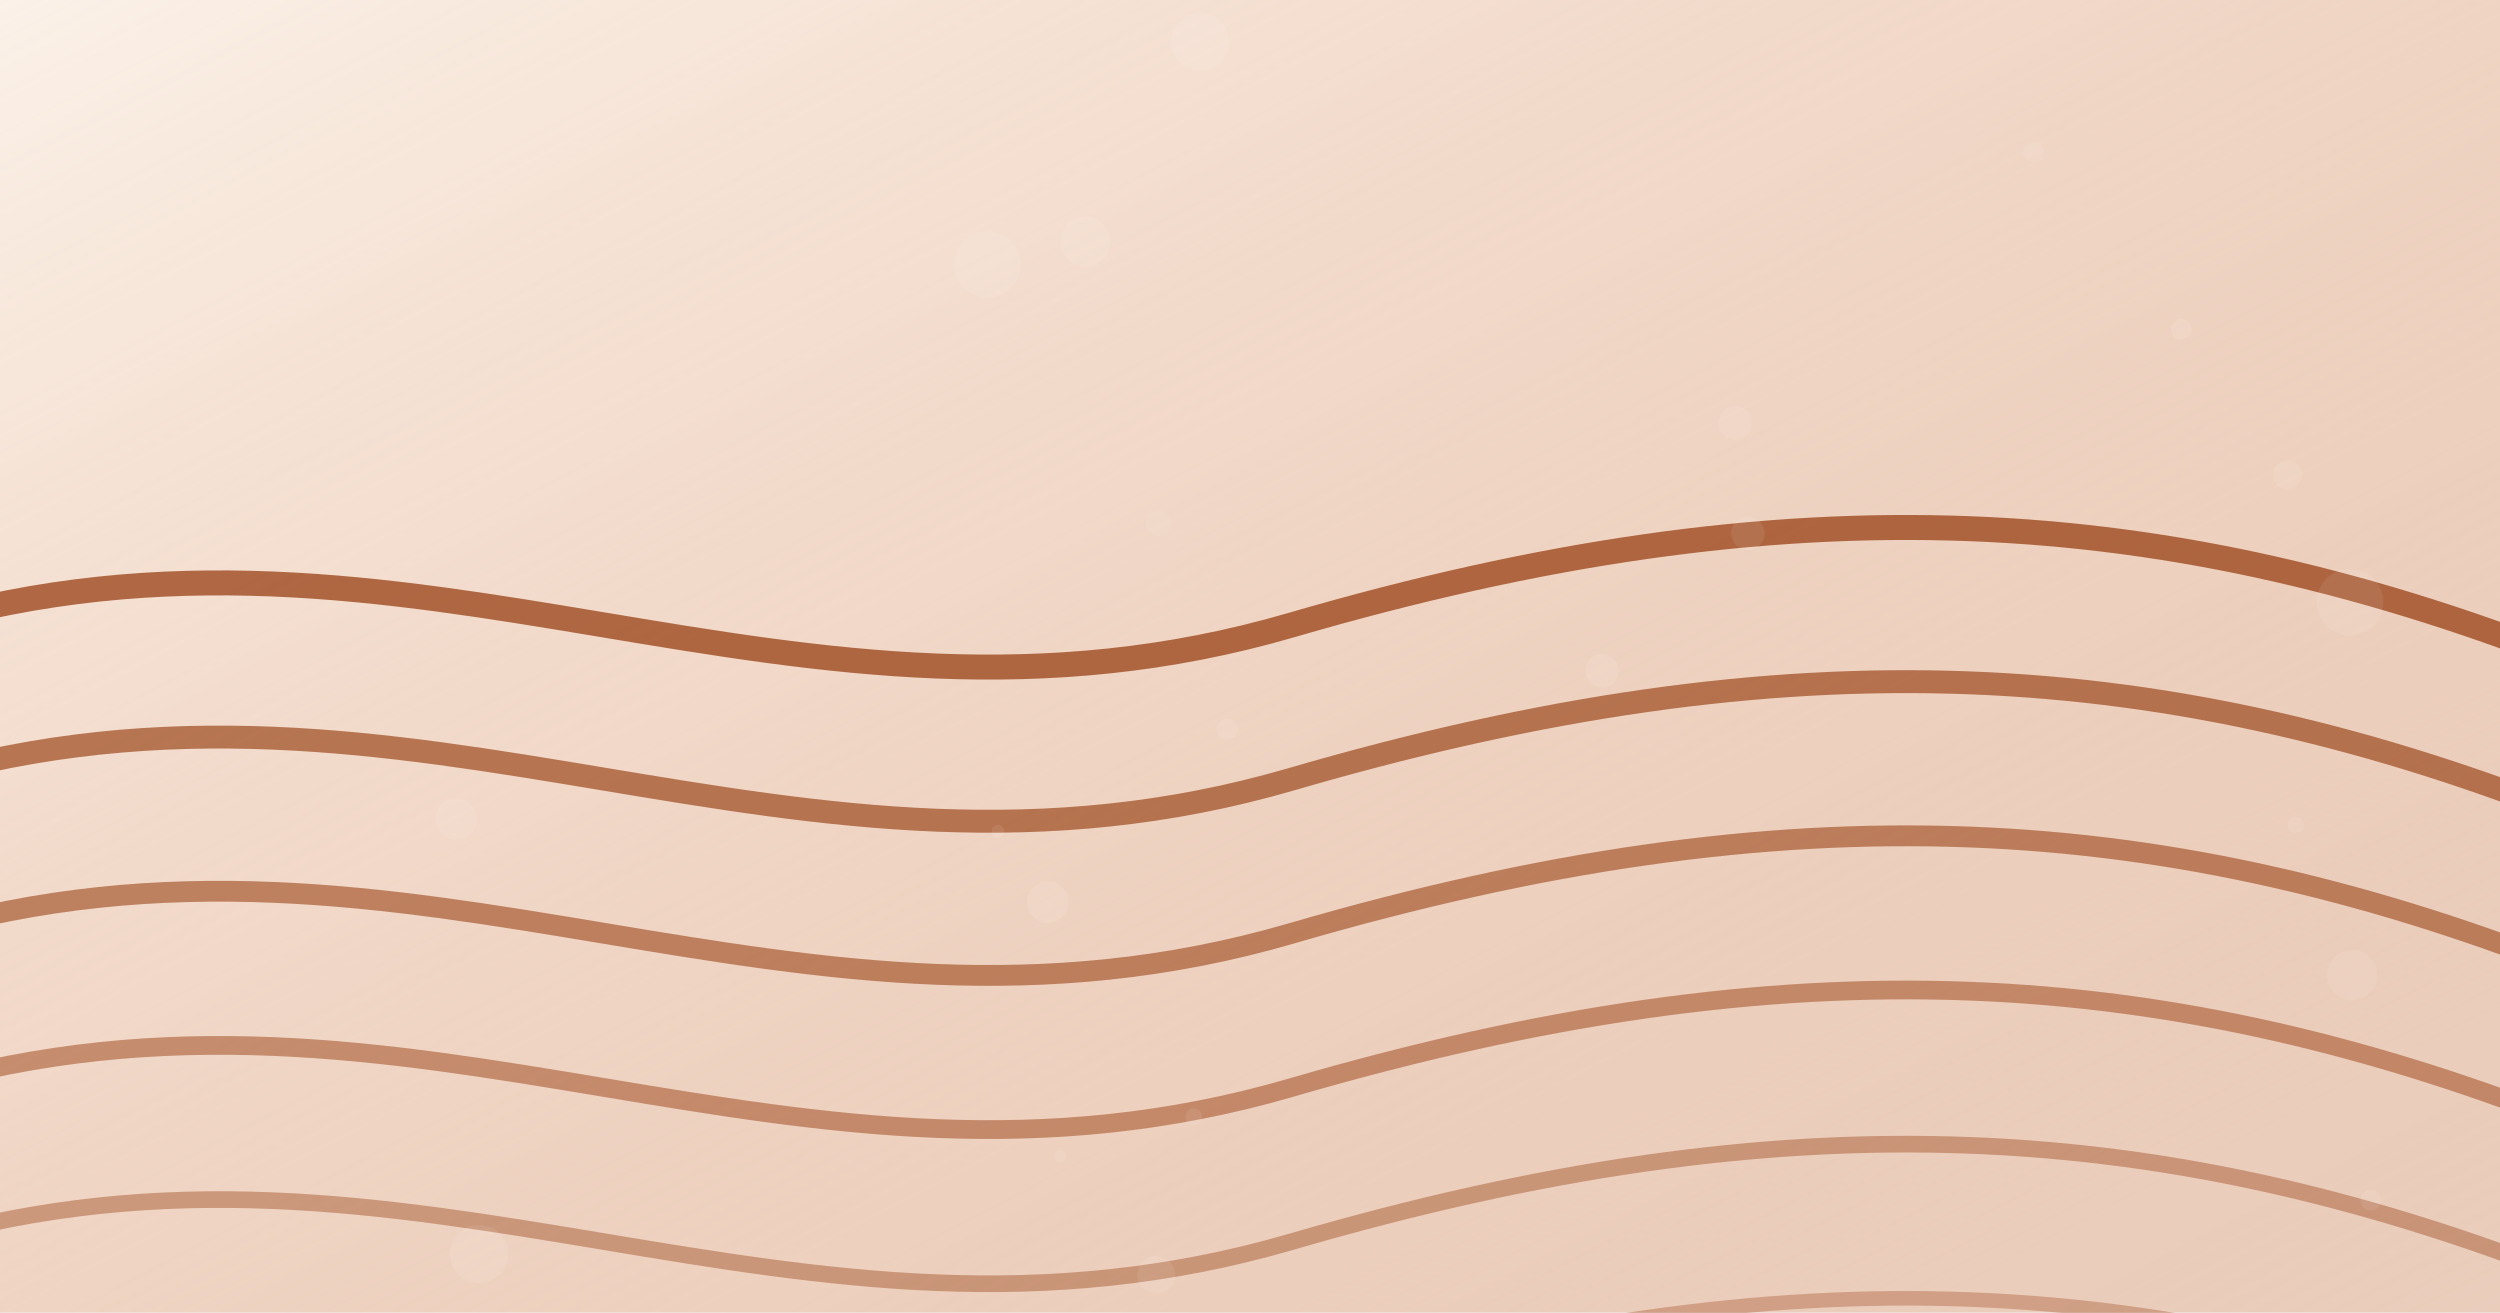
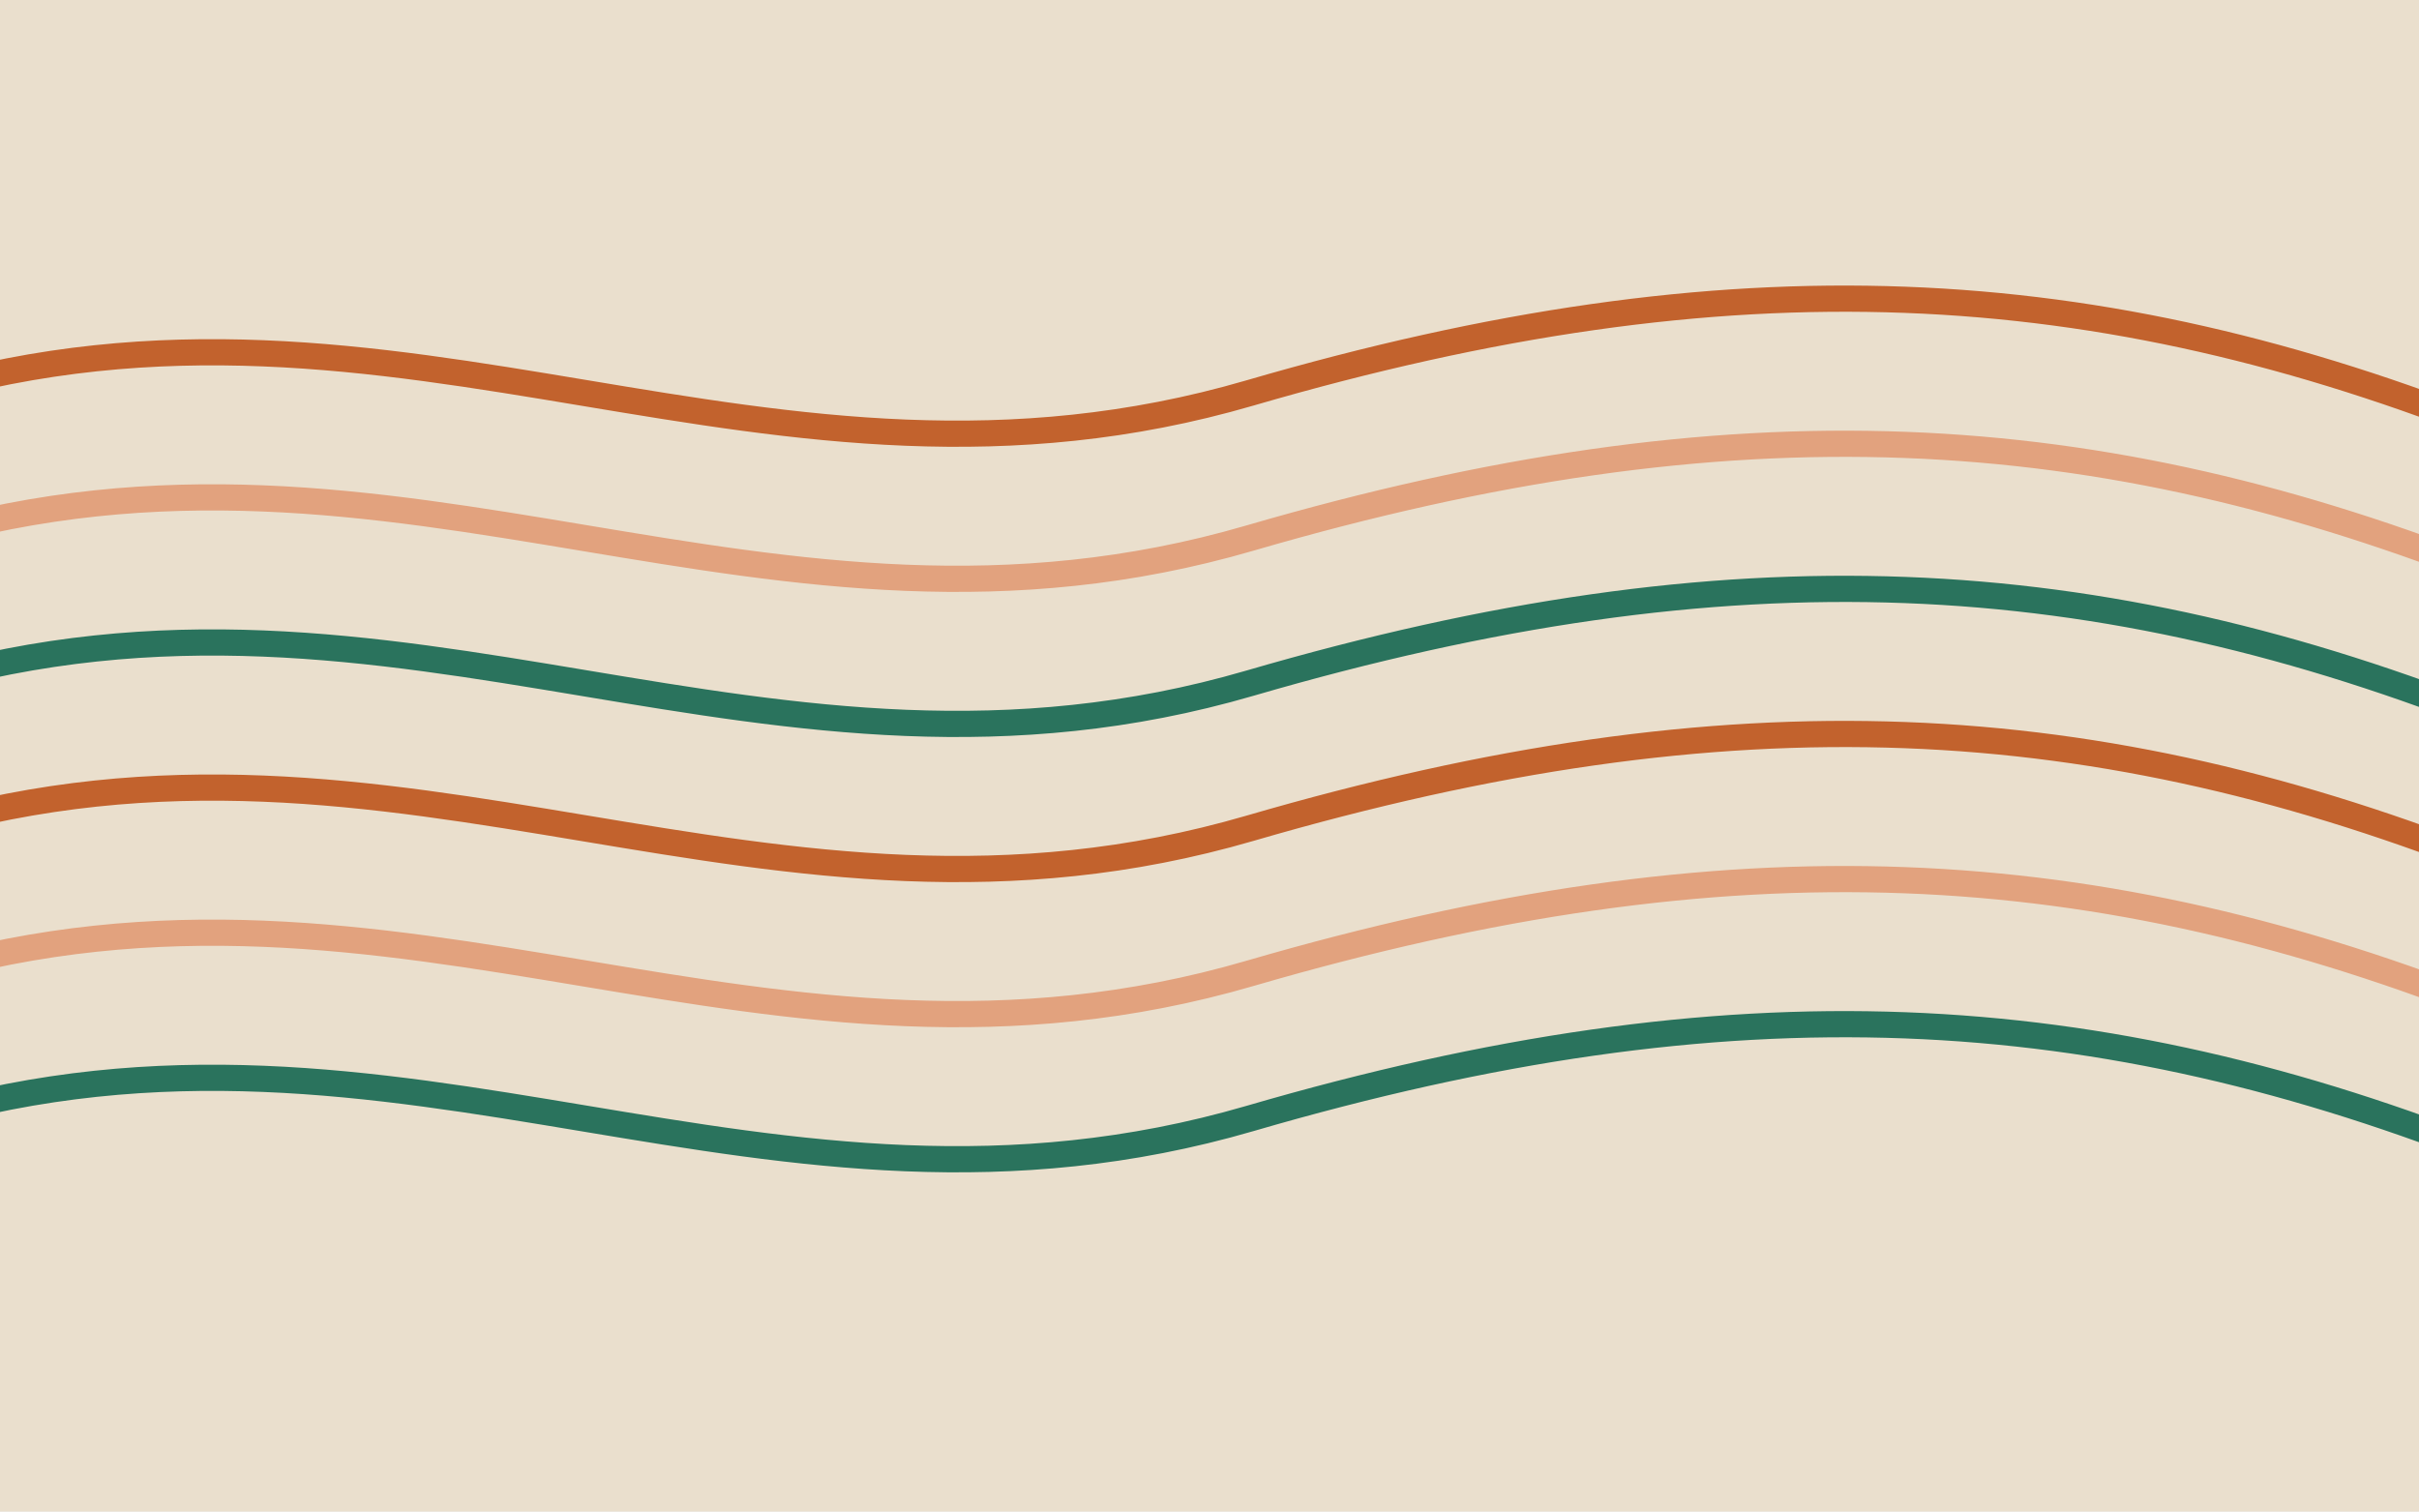
- <svg xmlns="http://www.w3.org/2000/svg" viewBox="0 0 1200 630" width="1200" height="630" role="img" aria-hidden="true">
-   <defs>
-     <linearGradient id="g" x1="0" y1="0" x2="1" y2="1">
-       <stop offset="0" stop-color="#fbf1e8" />
-       <stop offset="1" stop-color="#e3a27c" stop-opacity="0.45" />
-     </linearGradient>
-   </defs>
-   <rect width="1200" height="630" fill="url(#g)" />
-   <path d="M-40 300 C 200 230, 380 370, 620 300 S 1040 240, 1240 320" fill="none" stroke="#9e4a1f" stroke-width="12" opacity="0.80" stroke-linecap="round" />
-   <path d="M-40 374 C 200 304, 380 444, 620 374 S 1040 314, 1240 394" fill="none" stroke="#9e4a1f" stroke-width="11" opacity="0.71" stroke-linecap="round" />
-   <path d="M-40 448 C 200 378, 380 518, 620 448 S 1040 388, 1240 468" fill="none" stroke="#9e4a1f" stroke-width="10" opacity="0.62" stroke-linecap="round" />
-   <path d="M-40 522 C 200 452, 380 592, 620 522 S 1040 462, 1240 542" fill="none" stroke="#9e4a1f" stroke-width="9" opacity="0.53" stroke-linecap="round" />
-   <path d="M-40 596 C 200 526, 380 666, 620 596 S 1040 536, 1240 616" fill="none" stroke="#9e4a1f" stroke-width="8" opacity="0.44" stroke-linecap="round" />
-   <path d="M-40 670 C 200 600, 380 740, 620 670 S 1040 610, 1240 690" fill="none" stroke="#9e4a1f" stroke-width="7" opacity="0.35" stroke-linecap="round" />
-   <circle cx="839" cy="256" r="8" fill="#ffffff" opacity="0.08" />
-   <circle cx="555" cy="612" r="9" fill="#ffffff" opacity="0.08" />
-   <circle cx="479" cy="399" r="3" fill="#ffffff" opacity="0.08" />
-   <circle cx="273" cy="762" r="10" fill="#ffffff" opacity="0.08" />
-   <circle cx="1138" cy="576" r="5" fill="#ffffff" opacity="0.08" />
-   <circle cx="909" cy="791" r="8" fill="#ffffff" opacity="0.08" />
-   <circle cx="1098" cy="228" r="7" fill="#ffffff" opacity="0.08" />
-   <circle cx="1129" cy="468" r="12" fill="#ffffff" opacity="0.08" />
-   <circle cx="833" cy="203" r="8" fill="#ffffff" opacity="0.08" />
-   <circle cx="503" cy="433" r="10" fill="#ffffff" opacity="0.08" />
-   <circle cx="1047" cy="158" r="5" fill="#ffffff" opacity="0.08" />
-   <circle cx="219" cy="393" r="10" fill="#ffffff" opacity="0.08" />
-   <circle cx="556" cy="251" r="6" fill="#ffffff" opacity="0.08" />
-   <circle cx="976" cy="73" r="5" fill="#ffffff" opacity="0.08" />
-   <circle cx="230" cy="602" r="14" fill="#ffffff" opacity="0.08" />
-   <circle cx="589" cy="350" r="5" fill="#ffffff" opacity="0.08" />
-   <circle cx="1128" cy="289" r="16" fill="#ffffff" opacity="0.08" />
-   <circle cx="435" cy="731" r="9" fill="#ffffff" opacity="0.08" />
-   <circle cx="474" cy="127" r="16" fill="#ffffff" opacity="0.08" />
-   <circle cx="1102" cy="396" r="4" fill="#ffffff" opacity="0.08" />
-   <circle cx="576" cy="20" r="14" fill="#ffffff" opacity="0.08" />
-   <circle cx="769" cy="322" r="8" fill="#ffffff" opacity="0.08" />
-   <circle cx="867" cy="685" r="3" fill="#ffffff" opacity="0.08" />
-   <circle cx="573" cy="536" r="4" fill="#ffffff" opacity="0.08" />
-   <circle cx="521" cy="116" r="12" fill="#ffffff" opacity="0.08" />
-   <circle cx="509" cy="555" r="3" fill="#ffffff" opacity="0.08" />
+ <svg xmlns="http://www.w3.org/2000/svg" viewBox="0 0 1200 750" width="1200" height="750" preserveAspectRatio="xMidYMid slice" aria-hidden="true">
+   <rect width="1200" height="750" fill="#EADFCD" />
+   <g fill="none" stroke-width="13" stroke-linecap="round">
+     <path d="M-40 195C200 125 380 265 620 195S1040 135 1240 215" stroke="#C2622D" />
+     <path d="M-40 267C200 197 380 337 620 267S1040 207 1240 287" stroke="#E2A27E" />
+     <path d="M-40 339C200 269 380 409 620 339S1040 279 1240 359" stroke="#2A735D" />
+     <path d="M-40 411C200 341 380 481 620 411S1040 351 1240 431" stroke="#C2622D" />
+     <path d="M-40 483C200 413 380 553 620 483S1040 423 1240 503" stroke="#E2A27E" />
+     <path d="M-40 555C200 485 380 625 620 555S1040 495 1240 575" stroke="#2A735D" />
+   </g>
</svg>
